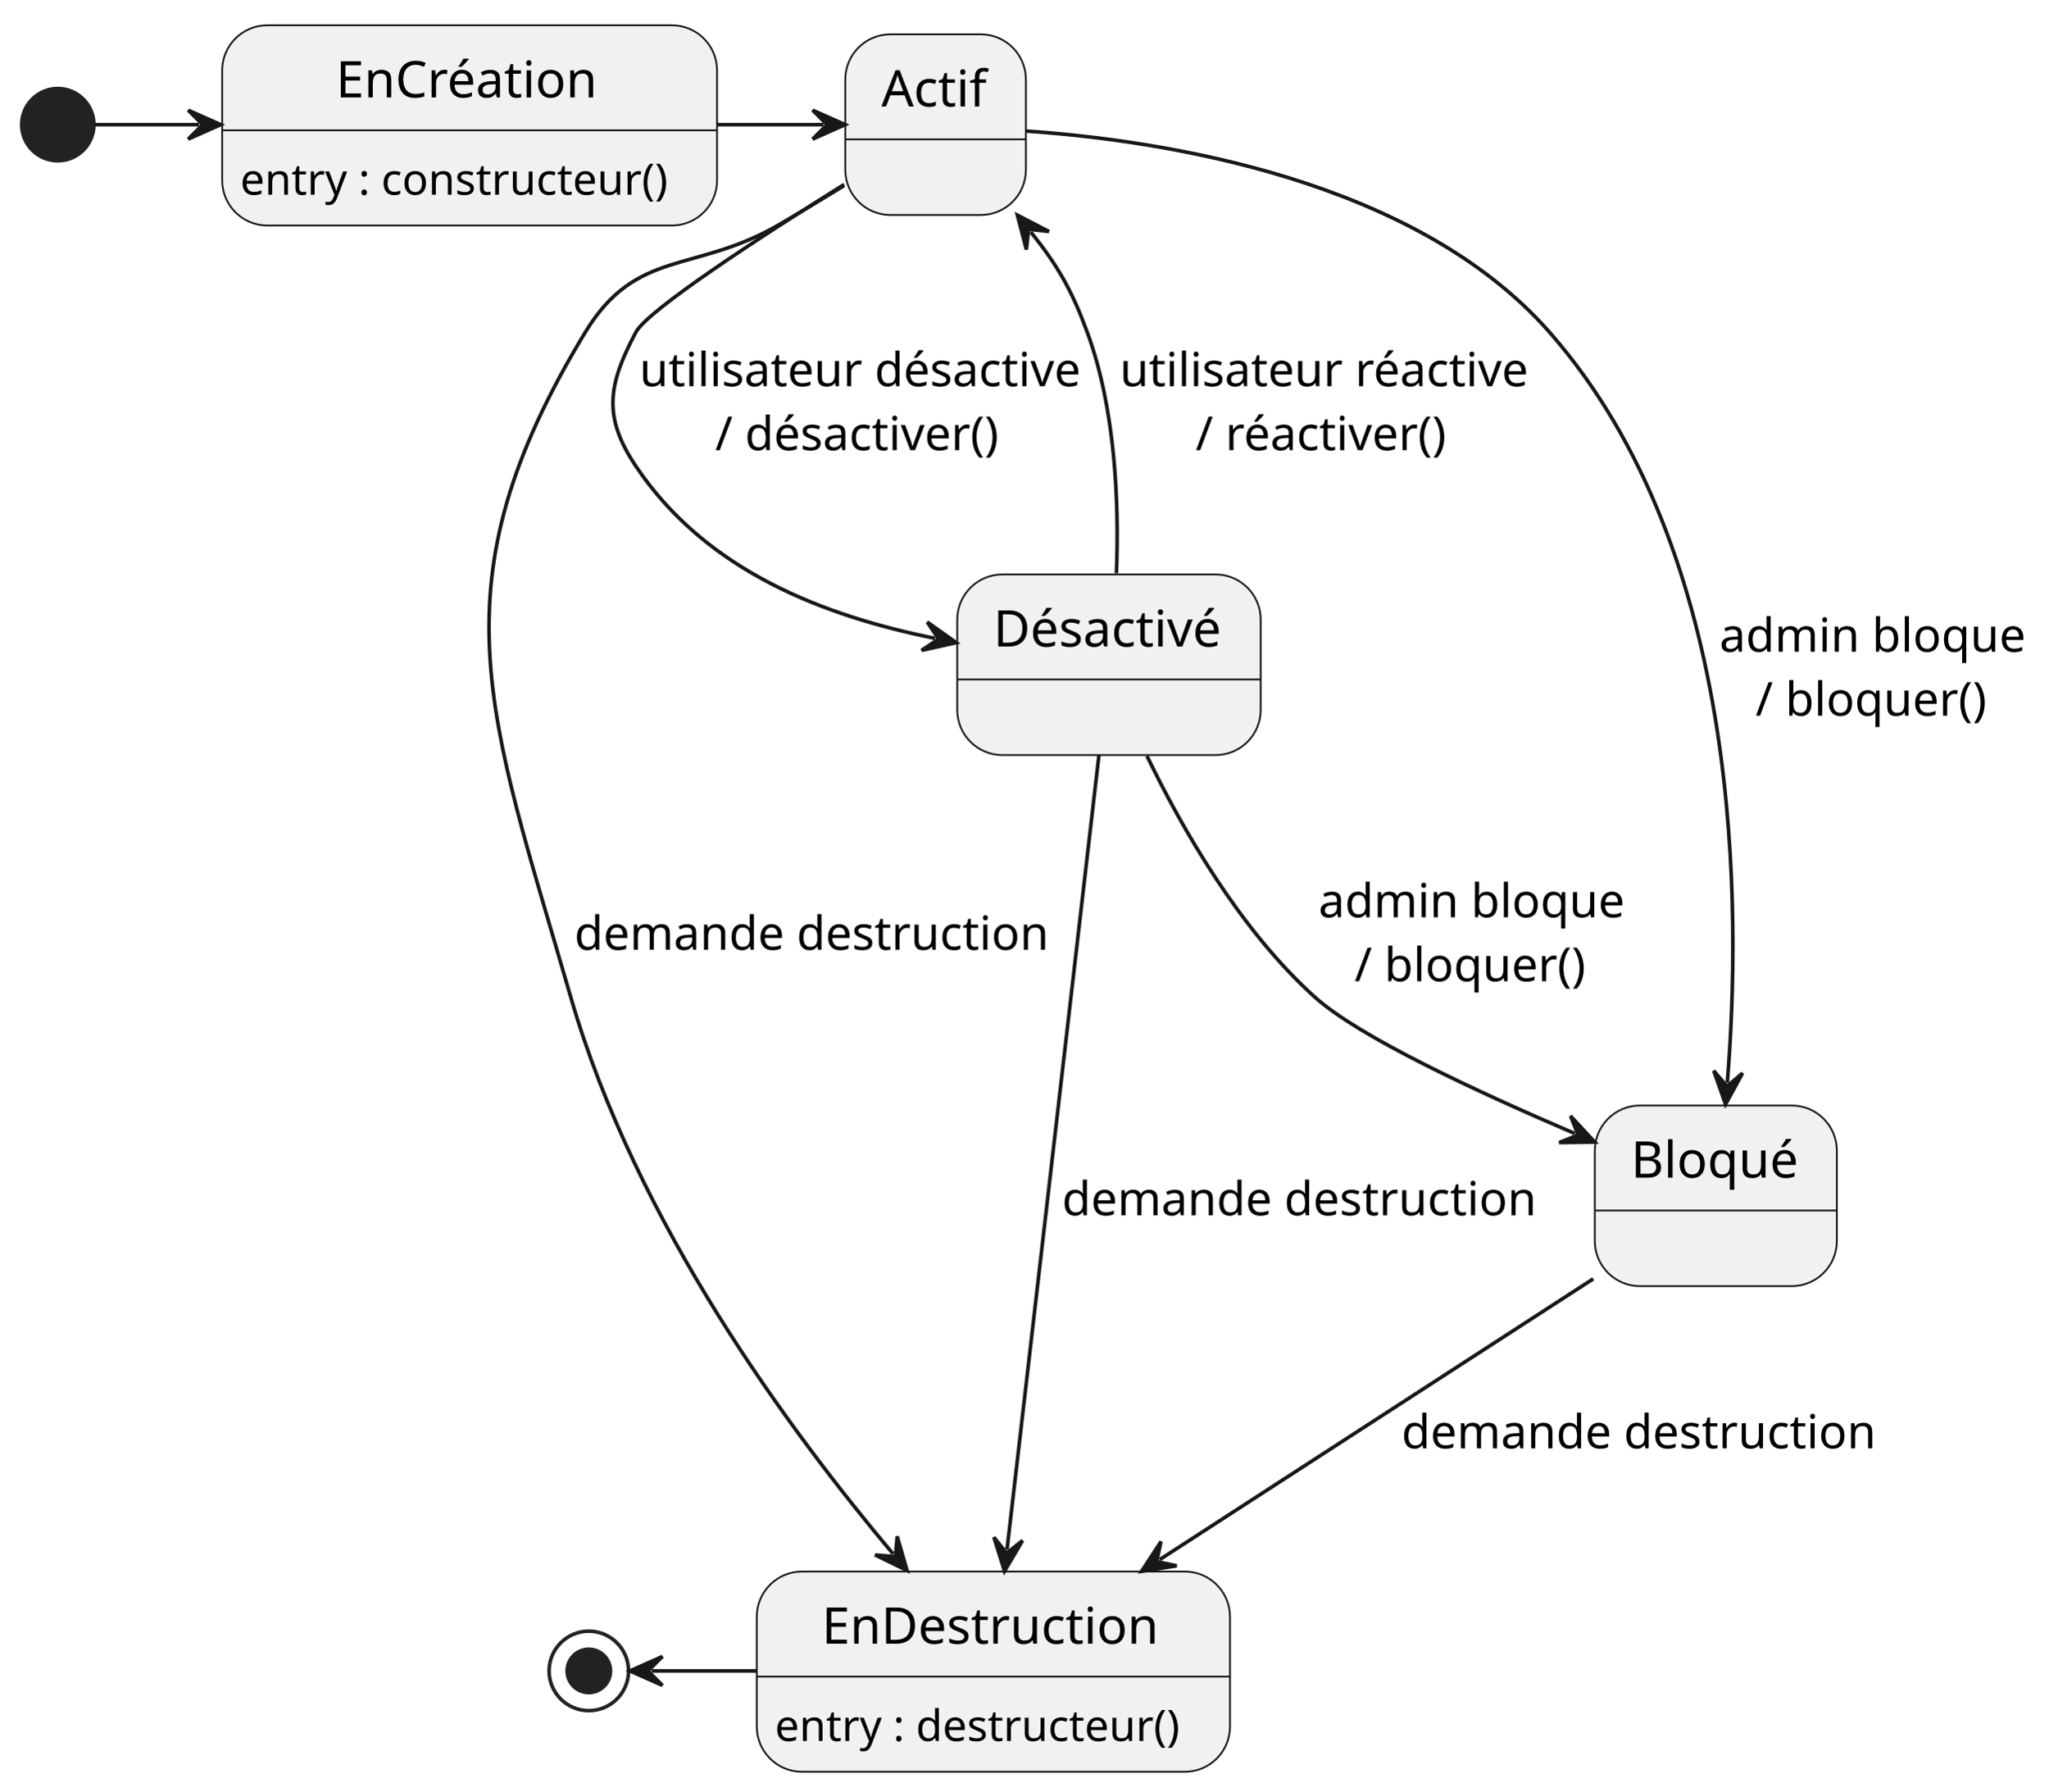
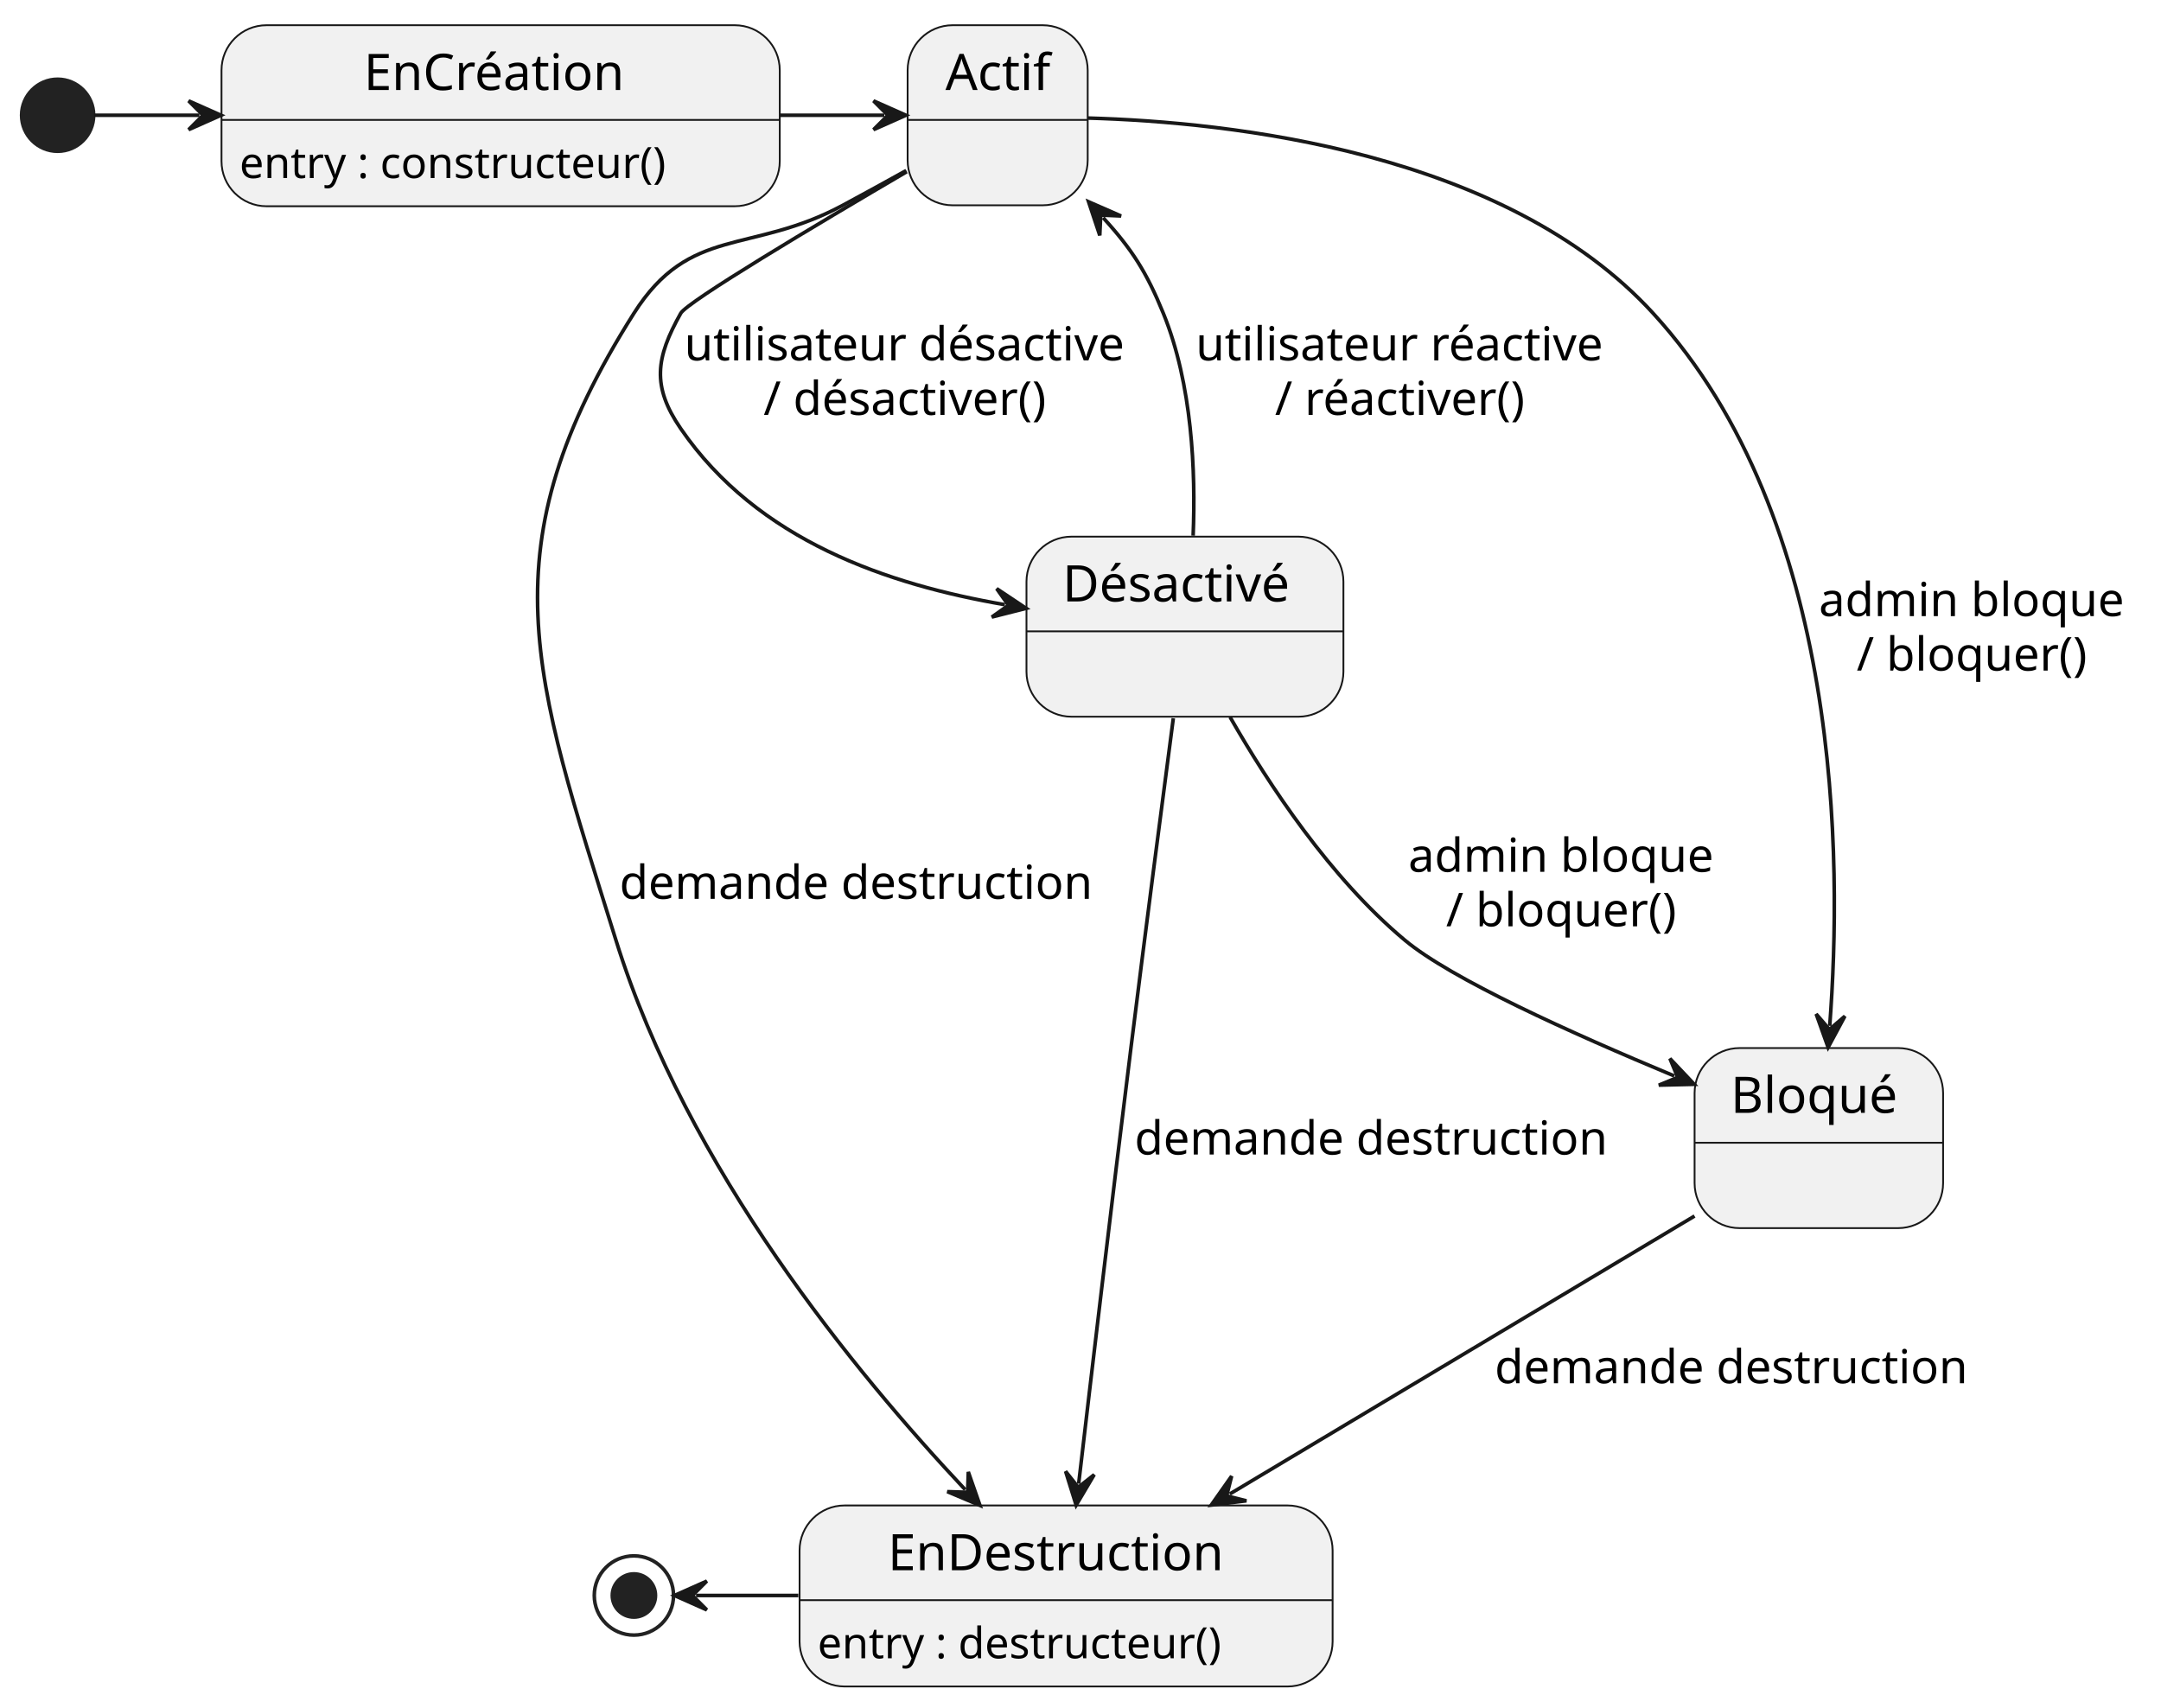
- <svg xmlns="http://www.w3.org/2000/svg" contentStyleType="text/css" height="496px" preserveAspectRatio="none" style="width:567px;height:496px;background:#FFFFFF;" version="1.1" viewBox="0 0 567 496" width="567px" zoomAndPan="magnify">
+ <svg xmlns="http://www.w3.org/2000/svg" contentStyleType="text/css" height="474px" preserveAspectRatio="none" style="width:600px;height:474px;background:#FFFFFF;" version="1.1" viewBox="0 0 600 474" width="600px" zoomAndPan="magnify">
  <defs />
  <g>
    <g id="EnCréation">
-       <rect fill="#F1F1F1" height="55.412" rx="12.5" ry="12.5" style="stroke:#181818;stroke-width:0.5;" width="137" x="61.5" y="7" />
-       <line style="stroke:#181818;stroke-width:0.5;" x1="61.5" x2="198.5" y1="36.068" y2="36.068" />
-       <text fill="#000000" font-family="sans-serif" font-size="14" lengthAdjust="spacing" textLength="74" x="93" y="26.966">EnCréation</text>
-       <text fill="#000000" font-family="sans-serif" font-size="12" lengthAdjust="spacing" textLength="117" x="66.5" y="53.896">entry : constructeur()</text>
+       <rect fill="#F1F1F1" height="50.266" rx="12.5" ry="12.5" style="stroke:#181818;stroke-width:0.5;" width="155" x="61.5" y="7" />
+       <line style="stroke:#181818;stroke-width:0.5;" x1="61.5" x2="216.5" y1="33.297" y2="33.297" />
+       <text fill="#000000" font-family="sans-serif" font-size="14" lengthAdjust="spacing" textLength="76" x="101" y="24.995">EnCréation</text>
+       <text fill="#000000" font-family="sans-serif" font-size="12" lengthAdjust="spacing" textLength="135" x="66.5" y="49.435">entry : constructeur()</text>
    </g>
    <g id="EnDestruction">
-       <rect fill="#F1F1F1" height="55.412" rx="12.5" ry="12.5" style="stroke:#181818;stroke-width:0.5;" width="131" x="209.5" y="435" />
-       <line style="stroke:#181818;stroke-width:0.5;" x1="209.5" x2="340.5" y1="464.068" y2="464.068" />
-       <text fill="#000000" font-family="sans-serif" font-size="14" lengthAdjust="spacing" textLength="95" x="227.5" y="454.966">EnDestruction</text>
-       <text fill="#000000" font-family="sans-serif" font-size="12" lengthAdjust="spacing" textLength="111" x="214.5" y="481.896">entry : destructeur()</text>
+       <rect fill="#F1F1F1" height="50.266" rx="12.5" ry="12.5" style="stroke:#181818;stroke-width:0.5;" width="148" x="222" y="418" />
+       <line style="stroke:#181818;stroke-width:0.5;" x1="222" x2="370" y1="444.297" y2="444.297" />
+       <text fill="#000000" font-family="sans-serif" font-size="14" lengthAdjust="spacing" textLength="99" x="246.5" y="435.995">EnDestruction</text>
+       <text fill="#000000" font-family="sans-serif" font-size="12" lengthAdjust="spacing" textLength="128" x="227" y="460.435">entry : destructeur()</text>
    </g>
-     <ellipse cx="16" cy="34.5" fill="#222222" rx="10" ry="10" style="stroke:#222222;stroke-width:1.0;" />
+     <ellipse cx="16" cy="32" fill="#222222" rx="10" ry="10" style="stroke:#222222;stroke-width:1.0;" />
    <g id="Actif">
-       <rect fill="#F1F1F1" height="50" rx="12.5" ry="12.5" style="stroke:#181818;stroke-width:0.5;" width="50" x="234" y="9.5" />
-       <line style="stroke:#181818;stroke-width:0.5;" x1="234" x2="284" y1="38.568" y2="38.568" />
-       <text fill="#000000" font-family="sans-serif" font-size="14" lengthAdjust="spacing" textLength="30" x="244" y="29.466">Actif</text>
+       <rect fill="#F1F1F1" height="50" rx="12.5" ry="12.5" style="stroke:#181818;stroke-width:0.5;" width="50" x="252" y="7" />
+       <line style="stroke:#181818;stroke-width:0.5;" x1="252" x2="302" y1="33.297" y2="33.297" />
+       <text fill="#000000" font-family="sans-serif" font-size="14" lengthAdjust="spacing" textLength="29" x="262.5" y="24.995">Actif</text>
    </g>
    <g id="Désactivé">
-       <rect fill="#F1F1F1" height="50" rx="12.5" ry="12.5" style="stroke:#181818;stroke-width:0.5;" width="84" x="265" y="159" />
-       <line style="stroke:#181818;stroke-width:0.5;" x1="265" x2="349" y1="188.068" y2="188.068" />
-       <text fill="#000000" font-family="sans-serif" font-size="14" lengthAdjust="spacing" textLength="64" x="275" y="178.966">Désactivé</text>
+       <rect fill="#F1F1F1" height="50" rx="12.5" ry="12.5" style="stroke:#181818;stroke-width:0.5;" width="88" x="285" y="149" />
+       <line style="stroke:#181818;stroke-width:0.5;" x1="285" x2="373" y1="175.297" y2="175.297" />
+       <text fill="#000000" font-family="sans-serif" font-size="14" lengthAdjust="spacing" textLength="68" x="295" y="166.995">Désactivé</text>
    </g>
    <g id="Bloqué">
-       <rect fill="#F1F1F1" height="50" rx="12.5" ry="12.5" style="stroke:#181818;stroke-width:0.5;" width="67" x="441.5" y="306" />
-       <line style="stroke:#181818;stroke-width:0.5;" x1="441.5" x2="508.5" y1="335.068" y2="335.068" />
-       <text fill="#000000" font-family="sans-serif" font-size="14" lengthAdjust="spacing" textLength="47" x="451.5" y="325.966">Bloqué</text>
+       <rect fill="#F1F1F1" height="50" rx="12.5" ry="12.5" style="stroke:#181818;stroke-width:0.5;" width="69" x="470.5" y="291" />
+       <line style="stroke:#181818;stroke-width:0.5;" x1="470.5" x2="539.5" y1="317.297" y2="317.297" />
+       <text fill="#000000" font-family="sans-serif" font-size="14" lengthAdjust="spacing" textLength="49" x="480.5" y="308.995">Bloqué</text>
    </g>
-     <ellipse cx="163" cy="462.5" fill="none" rx="11" ry="11" style="stroke:#222222;stroke-width:1.0;" />
-     <ellipse cx="163" cy="462.5" fill="#222222" rx="6" ry="6" style="stroke:#222222;stroke-width:1.0;" />
+     <ellipse cx="176" cy="443" fill="none" rx="11" ry="11" style="stroke:#222222;stroke-width:1.0;" />
+     <ellipse cx="176" cy="443" fill="#222222" rx="6" ry="6" style="stroke:#222222;stroke-width:1.0;" />
    <g id="link_*start*_EnCréation">
-       <path d="M26.24,34.5 C37.86,34.5 43.48,34.5 55.1,34.5 " fill="none" id="*start*-to-EnCréation" style="stroke:#181818;stroke-width:1.0;" />
-       <polygon fill="#181818" points="61.1,34.5,52.1,30.5,56.1,34.5,52.1,38.5,61.1,34.5" style="stroke:#181818;stroke-width:1.0;" />
+       <path d="M26.09,32 C37.85,32 43.61,32 55.37,32 " fill="none" id="*start*-to-EnCréation" style="stroke:#181818;stroke-width:1.0;" />
+       <polygon fill="#181818" points="61.37,32,52.37,28,56.37,32,52.37,36,61.37,32" style="stroke:#181818;stroke-width:1.0;" />
    </g>
    <g id="link_EnCréation_Actif">
-       <path d="M198.53,34.5 C210.34,34.5 216.15,34.5 227.96,34.5 " fill="none" id="EnCréation-to-Actif" style="stroke:#181818;stroke-width:1.0;" />
-       <polygon fill="#181818" points="233.96,34.5,224.96,30.5,228.96,34.5,224.96,38.5,233.96,34.5" style="stroke:#181818;stroke-width:1.0;" />
+       <path d="M216.62,32 C228.26,32 233.89,32 245.53,32 " fill="none" id="EnCréation-to-Actif" style="stroke:#181818;stroke-width:1.0;" />
+       <polygon fill="#181818" points="251.53,32,242.53,28,246.53,32,242.53,36,251.53,32" style="stroke:#181818;stroke-width:1.0;" />
    </g>
    <g id="link_Actif_Désactivé">
-       <path d="M233.68,51.05 C210.47,65.56 179.24,85.88 176,92 C168.31,106.54 166.85,115.33 176,129 C195.64,158.33 228.539,170.56 258.839,176.69 " fill="none" id="Actif-to-Désactivé" style="stroke:#181818;stroke-width:1.0;" />
-       <polygon fill="#181818" points="264.72,177.88,256.692,172.175,259.819,176.888,255.106,180.016,264.72,177.88" style="stroke:#181818;stroke-width:1.0;" />
-       <text fill="#000000" font-family="sans-serif" font-size="13" lengthAdjust="spacing" textLength="119" x="177" y="106.897">utilisateur désactive</text>
-       <text fill="#000000" font-family="sans-serif" font-size="13" lengthAdjust="spacing" textLength="77" x="198" y="124.603">/ désactiver()</text>
+       <path d="M251.77,47.67 C226.41,62.53 190.79,83.79 189,87 C182.05,99.41 180.95,107.27 189,119 C210.37,150.15 246.537,162.314 279.007,167.894 " fill="none" id="Actif-to-Désactivé" style="stroke:#181818;stroke-width:1.0;" />
+       <polygon fill="#181818" points="284.92,168.91,276.728,163.444,279.992,168.063,275.373,171.328,284.92,168.91" style="stroke:#181818;stroke-width:1.0;" />
+       <text fill="#000000" font-family="sans-serif" font-size="13" lengthAdjust="spacing" textLength="128" x="190" y="100.067">utilisateur désactive</text>
+       <text fill="#000000" font-family="sans-serif" font-size="13" lengthAdjust="spacing" textLength="84" x="212" y="115.2">/ désactiver()</text>
    </g>
    <g id="link_Désactivé_Actif">
-       <path d="M309.06,158.66 C309.8,139.88 308.93,113.55 301,92 C296.7,80.3 292.893,73.64 285.383,64.23 " fill="none" id="Désactivé-to-Actif" style="stroke:#181818;stroke-width:1.0;" />
-       <polygon fill="#181818" points="281.64,59.54,284.128,69.07,284.759,63.448,290.38,64.079,281.64,59.54" style="stroke:#181818;stroke-width:1.0;" />
-       <text fill="#000000" font-family="sans-serif" font-size="13" lengthAdjust="spacing" textLength="110" x="310" y="106.897">utilisateur réactive</text>
-       <text fill="#000000" font-family="sans-serif" font-size="13" lengthAdjust="spacing" textLength="68" x="331" y="124.603">/ réactiver()</text>
+       <path d="M331.27,148.73 C332,130.98 331.03,106.68 323,87 C318.35,75.6 314.355,69.291 306.285,60.451 " fill="none" id="Désactivé-to-Actif" style="stroke:#181818;stroke-width:1.0;" />
+       <polygon fill="#181818" points="302.24,56.02,305.354,65.364,305.611,59.713,311.262,59.97,302.24,56.02" style="stroke:#181818;stroke-width:1.0;" />
+       <text fill="#000000" font-family="sans-serif" font-size="13" lengthAdjust="spacing" textLength="118" x="332" y="100.067">utilisateur réactive</text>
+       <text fill="#000000" font-family="sans-serif" font-size="13" lengthAdjust="spacing" textLength="74" x="354" y="115.2">/ réactiver()</text>
    </g>
    <g id="link_Actif_EnDestruction">
-       <path d="M233.65,51.39 C227.88,54.93 221.75,58.63 216,62 C192.31,75.87 176.24,68.53 162,92 C119.56,161.93 135.29,197.42 158,276 C176.13,338.73 218.619,396.067 247.239,430.117 " fill="none" id="Actif-to-EnDestruction" style="stroke:#181818;stroke-width:1.0;" />
-       <polygon fill="#181818" points="251.1,434.71,248.371,425.247,247.883,430.882,242.247,430.394,251.1,434.71" style="stroke:#181818;stroke-width:1.0;" />
-       <text fill="#000000" font-family="sans-serif" font-size="13" lengthAdjust="spacing" textLength="129" x="159" y="262.897">demande destruction</text>
+       <path d="M251.61,47.35 C245.84,50.56 239.72,53.92 234,57 C208.44,70.74 191.52,62.48 176,87 C134.62,152.37 147.97,187.14 171,261 C190.83,324.62 237.605,381.234 267.985,413.614 " fill="none" id="Actif-to-EnDestruction" style="stroke:#181818;stroke-width:1.0;" />
+       <polygon fill="#181818" points="272.09,417.99,268.849,408.69,268.669,414.344,263.015,414.163,272.09,417.99" style="stroke:#181818;stroke-width:1.0;" />
+       <text fill="#000000" font-family="sans-serif" font-size="13" lengthAdjust="spacing" textLength="137" x="172" y="249.567">demande destruction</text>
    </g>
    <g id="link_Actif_Bloqué">
-       <path d="M284.04,36.27 C321.49,38.85 391.66,49.46 429,92 C482.86,153.36 481.993,252.419 478.173,299.7 " fill="none" id="Actif-to-Bloqué" style="stroke:#181818;stroke-width:1.0;" />
-       <polygon fill="#181818" points="477.69,305.68,482.402,297.031,478.093,300.696,474.428,296.387,477.69,305.68" style="stroke:#181818;stroke-width:1.0;" />
-       <text fill="#000000" font-family="sans-serif" font-size="13" lengthAdjust="spacing" textLength="83" x="476" y="180.397">admin bloque</text>
-       <text fill="#000000" font-family="sans-serif" font-size="13" lengthAdjust="spacing" textLength="63" x="486" y="198.103">/ bloquer()</text>
+       <path d="M302.06,32.78 C341.54,33.88 417.96,42.12 459,87 C511.59,144.51 511.481,238.917 508.021,284.837 " fill="none" id="Actif-to-Bloqué" style="stroke:#181818;stroke-width:1.0;" />
+       <polygon fill="#181818" points="507.57,290.82,512.235,282.146,507.946,285.834,504.257,281.545,507.57,290.82" style="stroke:#181818;stroke-width:1.0;" />
+       <text fill="#000000" font-family="sans-serif" font-size="13" lengthAdjust="spacing" textLength="87" x="505" y="171.067">admin bloque</text>
+       <text fill="#000000" font-family="sans-serif" font-size="13" lengthAdjust="spacing" textLength="66" x="515.5" y="186.2">/ bloquer()</text>
    </g>
    <g id="link_Désactivé_Bloqué">
-       <path d="M317.53,209.27 C327.21,229.28 343.2,257.31 364,276 C376.19,286.96 407.946,301.745 435.966,313.765 " fill="none" id="Désactivé-to-Bloqué" style="stroke:#181818;stroke-width:1.0;" />
-       <polygon fill="#181818" points="441.48,316.13,434.786,308.906,436.885,314.159,431.632,316.258,441.48,316.13" style="stroke:#181818;stroke-width:1.0;" />
-       <text fill="#000000" font-family="sans-serif" font-size="13" lengthAdjust="spacing" textLength="83" x="365" y="253.897">admin bloque</text>
-       <text fill="#000000" font-family="sans-serif" font-size="13" lengthAdjust="spacing" textLength="63" x="375" y="271.603">/ bloquer()</text>
+       <path d="M341.53,199.11 C352.31,217.94 369.36,243.74 390,261 C402.94,271.82 435.953,286.69 464.883,298.76 " fill="none" id="Désactivé-to-Bloqué" style="stroke:#181818;stroke-width:1.0;" />
+       <polygon fill="#181818" points="470.42,301.07,463.654,293.913,465.805,299.145,460.574,301.296,470.42,301.07" style="stroke:#181818;stroke-width:1.0;" />
+       <text fill="#000000" font-family="sans-serif" font-size="13" lengthAdjust="spacing" textLength="87" x="391" y="242.067">admin bloque</text>
+       <text fill="#000000" font-family="sans-serif" font-size="13" lengthAdjust="spacing" textLength="66" x="401.5" y="257.2">/ bloquer()</text>
    </g>
    <g id="link_Désactivé_EnDestruction">
-       <path d="M304.22,209.05 C298.26,260.56 284.99,375.22 278.77,428.93 " fill="none" id="Désactivé-to-EnDestruction" style="stroke:#181818;stroke-width:1.0;" />
-       <polygon fill="#181818" points="278.08,434.89,283.089,426.41,278.655,429.923,275.142,425.49,278.08,434.89" style="stroke:#181818;stroke-width:1.0;" />
-       <text fill="#000000" font-family="sans-serif" font-size="13" lengthAdjust="spacing" textLength="129" x="294" y="336.397">demande destruction</text>
+       <path d="M325.77,199.43 C322.68,222.9 317.93,259.36 314,291 C308.43,335.8 302.966,382.161 299.486,411.971 " fill="none" id="Désactivé-to-EnDestruction" style="stroke:#181818;stroke-width:1.0;" />
+       <polygon fill="#181818" points="298.79,417.93,303.807,409.454,299.37,412.964,295.861,408.527,298.79,417.93" style="stroke:#181818;stroke-width:1.0;" />
+       <text fill="#000000" font-family="sans-serif" font-size="13" lengthAdjust="spacing" textLength="137" x="315" y="320.567">demande destruction</text>
    </g>
    <g id="link_Bloqué_EnDestruction">
-       <path d="M441.07,353.97 C406.52,376.34 357.966,407.779 321.056,431.679 " fill="none" id="Bloqué-to-EnDestruction" style="stroke:#181818;stroke-width:1.0;" />
-       <polygon fill="#181818" points="316.02,434.94,325.749,433.406,320.217,432.222,321.4,426.691,316.02,434.94" style="stroke:#181818;stroke-width:1.0;" />
-       <text fill="#000000" font-family="sans-serif" font-size="13" lengthAdjust="spacing" textLength="129" x="388" y="400.897">demande destruction</text>
+       <path d="M470.49,337.64 C433.62,359.69 380.39,391.531 341.44,414.821 " fill="none" id="Bloqué-to-EnDestruction" style="stroke:#181818;stroke-width:1.0;" />
+       <polygon fill="#181818" points="336.29,417.9,346.067,416.714,340.581,415.334,341.962,409.848,336.29,417.9" style="stroke:#181818;stroke-width:1.0;" />
+       <text fill="#000000" font-family="sans-serif" font-size="13" lengthAdjust="spacing" textLength="137" x="415" y="384.067">demande destruction</text>
    </g>
    <g id="link_*end*_EnDestruction">
-       <path d="M180.38,462.5 C192.04,462.5 197.7,462.5 209.36,462.5 " fill="none" id="*end*-backto-EnDestruction" style="stroke:#181818;stroke-width:1.0;" />
-       <polygon fill="#181818" points="174.38,462.5,183.38,466.5,179.38,462.5,183.38,458.5,174.38,462.5" style="stroke:#181818;stroke-width:1.0;" />
+       <path d="M193.25,443 C204.72,443 210.19,443 221.66,443 " fill="none" id="*end*-backto-EnDestruction" style="stroke:#181818;stroke-width:1.0;" />
+       <polygon fill="#181818" points="187.25,443,196.25,447,192.25,443,196.25,439,187.25,443" style="stroke:#181818;stroke-width:1.0;" />
    </g>
  </g>
</svg>
